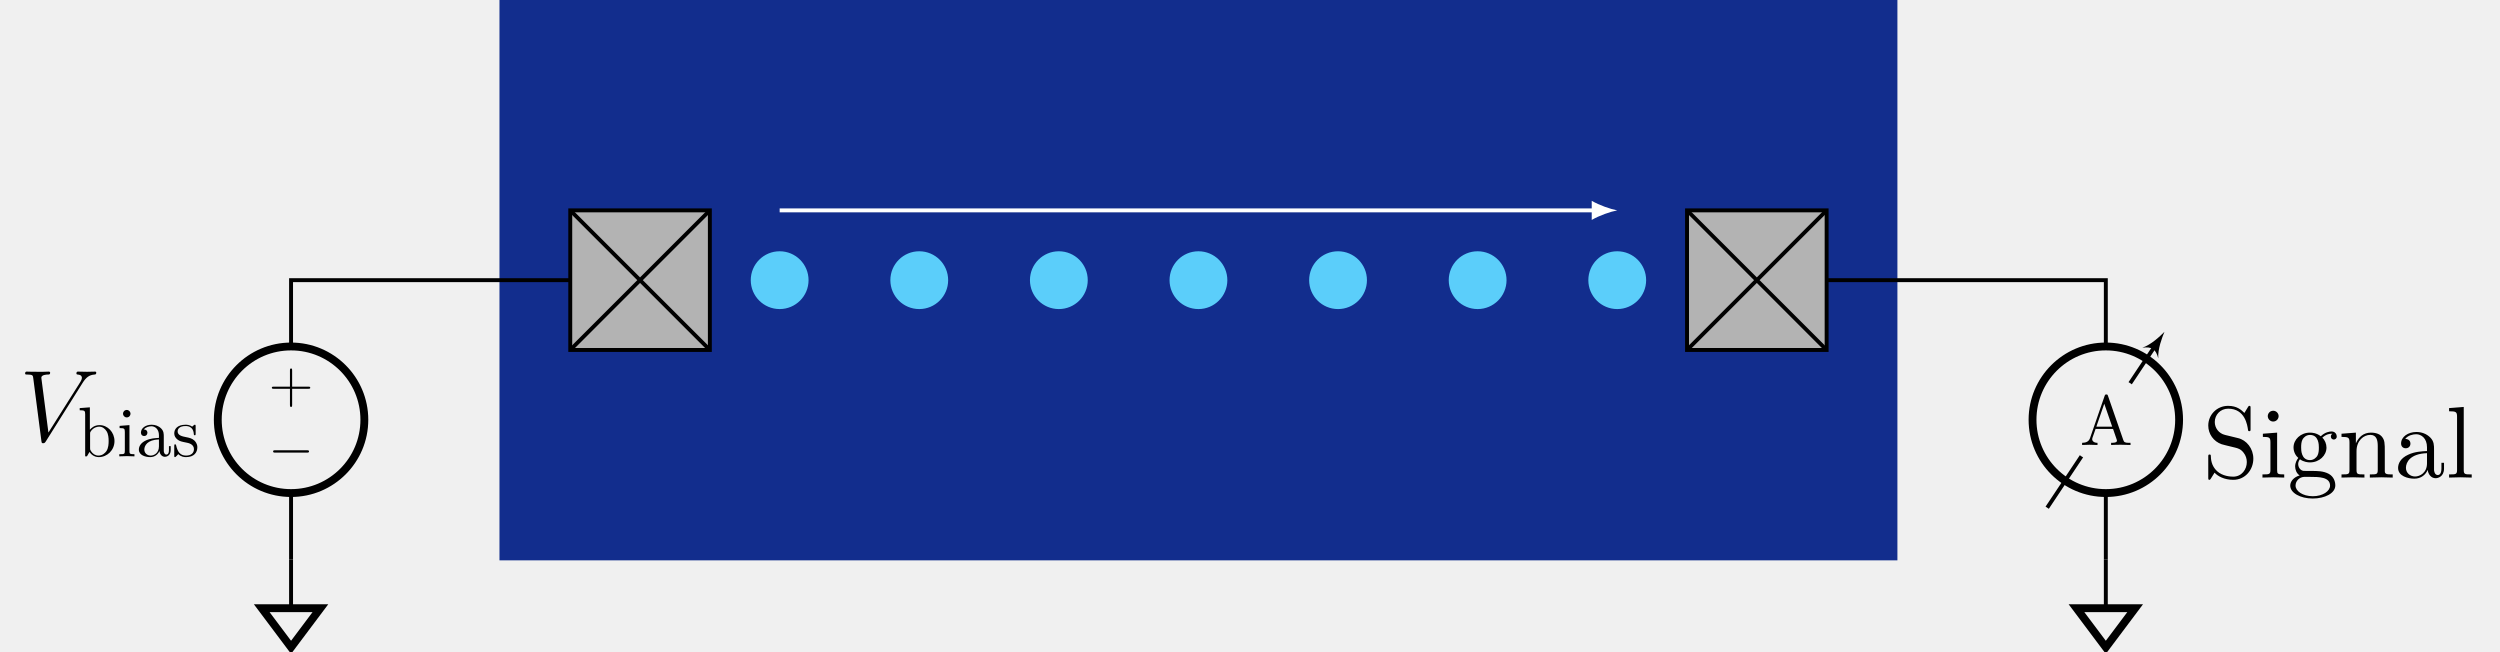
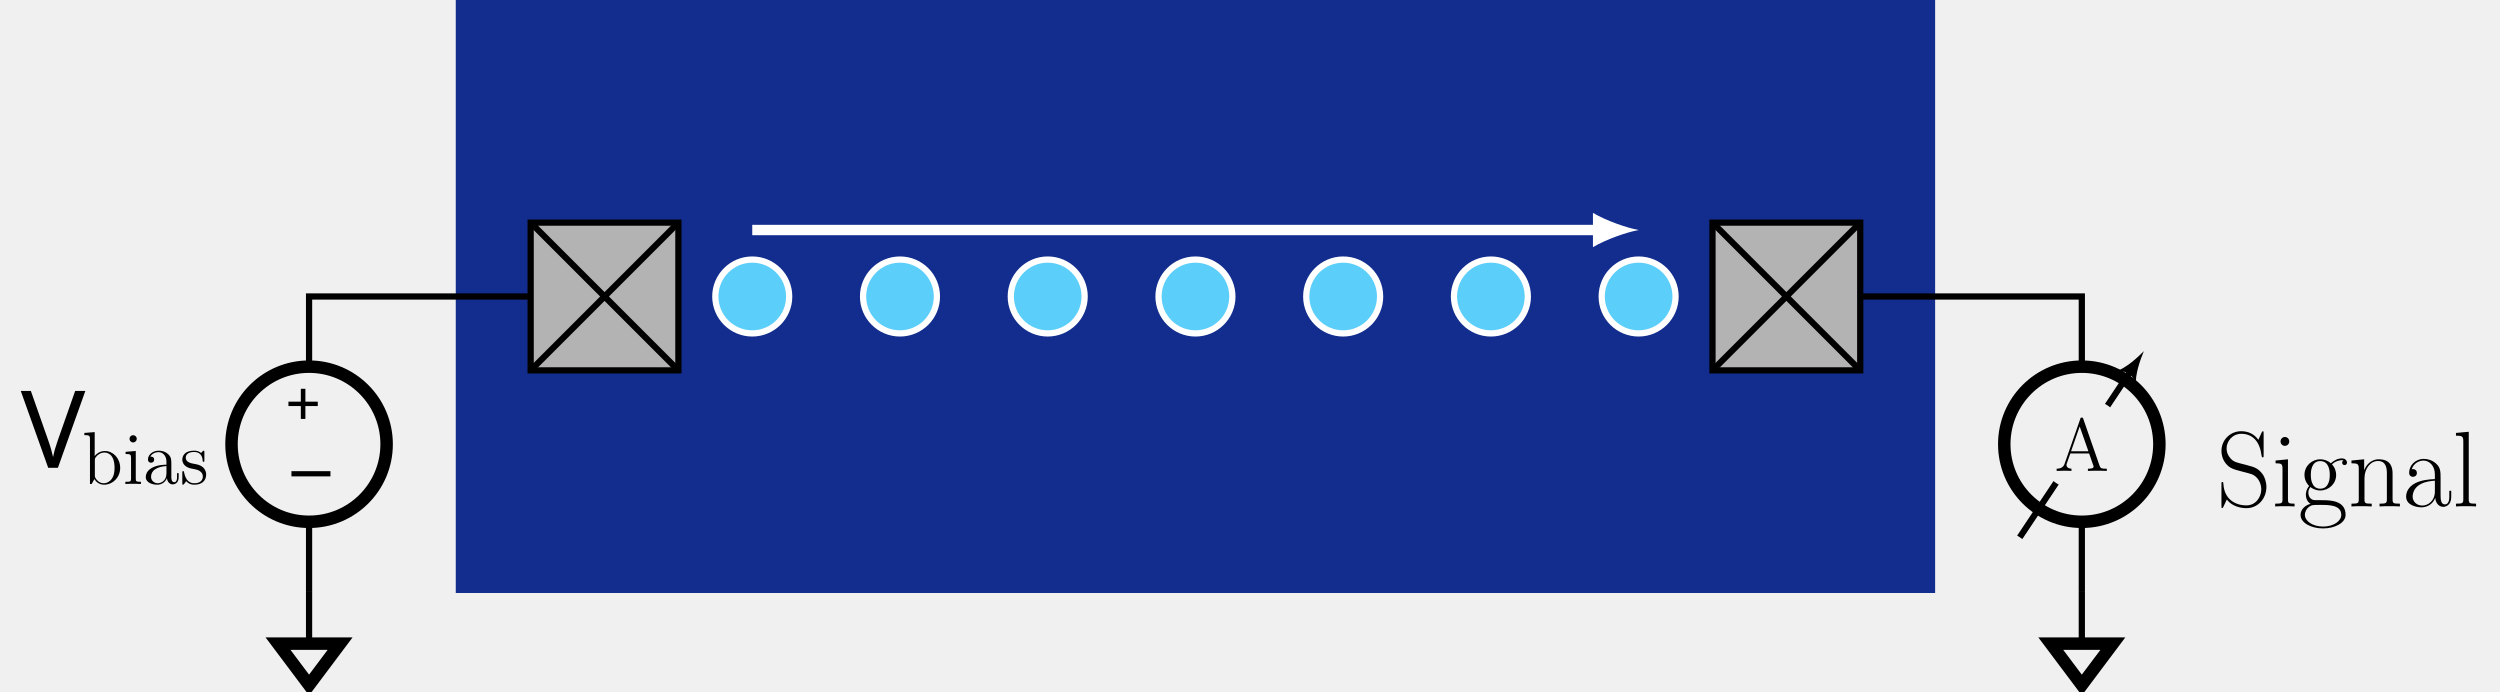
- <svg xmlns="http://www.w3.org/2000/svg" version="1.1" id="svg1" width="676.875" height="176.32" viewBox="0 0 676.875 176.32">
-   <defs id="defs1">
-     <clipPath clipPathUnits="userSpaceOnUse" id="clipPath16">
-       <path d="m 154.49,-58.111 h 59.529 V 1.418 h -59.529 z m 29.764,38.694 c -4.932,0 -8.929,-3.998 -8.929,-8.929 0,-4.932 3.998,-8.929 8.929,-8.929 4.932,0 8.929,3.998 8.929,8.929 0,4.932 -3.998,8.929 -8.929,8.929 z" transform="translate(-2.5000001e-6)" clip-rule="evenodd" id="path16" />
-     </clipPath>
-     <clipPath clipPathUnits="userSpaceOnUse" id="clipPath18">
-       <path d="m 154.49,-58.111 h 59.529 V 1.418 h -59.529 z m 29.764,38.694 c -4.932,0 -8.929,-3.998 -8.929,-8.929 0,-4.932 3.998,-8.929 8.929,-8.929 4.932,0 8.929,3.998 8.929,8.929 0,4.932 -3.998,8.929 -8.929,8.929 z" transform="matrix(0.5547165,-0.8320898,0.8320898,0.5547165,-96.97771,169.0407)" clip-rule="evenodd" id="path18" />
+ <svg xmlns="http://www.w3.org/2000/svg" version="1.1" id="svg2" xml:space="preserve" width="639.611" height="176.852" viewBox="0 0 639.611 176.852">
+   <defs id="defs6">
+     <clipPath clipPathUnits="userSpaceOnUse" id="clipPath172">
+       <path d="m 140.316,-58.111 h 59.529 V 1.418 H 140.316 Z m 29.764,38.694 c -4.932,0 -8.929,-3.998 -8.929,-8.929 0,-4.932 3.998,-8.929 8.929,-8.929 4.932,0 8.929,3.998 8.929,8.929 0,4.932 -3.998,8.929 -8.929,8.929 z" clip-rule="evenodd" id="path170" />
    </clipPath>
  </defs>
-   <g id="g1">
-     <path id="path1" d="M -141.734,-56.694 V 56.694 H 141.734 V -56.694 Z" style="fill:#122d8d;fill-opacity:1;fill-rule:nonzero;stroke:#122d8d;stroke-width:0.399;stroke-linecap:butt;stroke-linejoin:miter;stroke-miterlimit:10;stroke-dasharray:none;stroke-opacity:1" transform="matrix(1.333333,0,0,-1.333333,324.4787,75.856)" />
-     <path id="path2" d="M -127.561,-14.173 V 14.173 h 28.347 v -28.347 z" style="fill:#b3b3b3;fill-opacity:1;fill-rule:nonzero;stroke:#000000;stroke-width:0.797;stroke-linecap:butt;stroke-linejoin:miter;stroke-miterlimit:10;stroke-dasharray:none;stroke-opacity:1" transform="matrix(1.333333,0,0,-1.333333,324.4787,75.856)" />
-     <path id="path3" d="M 127.561,-14.173 V 14.173 h -28.347 v -28.347 z" style="fill:#b3b3b3;fill-opacity:1;fill-rule:nonzero;stroke:#000000;stroke-width:0.797;stroke-linecap:butt;stroke-linejoin:miter;stroke-miterlimit:10;stroke-dasharray:none;stroke-opacity:1" transform="matrix(1.333333,0,0,-1.333333,324.4787,75.856)" />
-     <path id="path4" d="m -127.561,-14.173 28.347,28.347 m -28.347,-1e-5 28.347,-28.347" style="fill:none;stroke:#000000;stroke-width:0.797;stroke-linecap:butt;stroke-linejoin:miter;stroke-miterlimit:10;stroke-dasharray:none;stroke-opacity:1" transform="matrix(1.333333,0,0,-1.333333,324.4787,75.856)" />
-     <path id="path5" d="M 127.561,-14.173 99.214,14.173 m 28.347,-1e-5 -28.347,-28.347" style="fill:none;stroke:#000000;stroke-width:0.797;stroke-linecap:butt;stroke-linejoin:miter;stroke-miterlimit:10;stroke-dasharray:none;stroke-opacity:1" transform="matrix(1.333333,0,0,-1.333333,324.4787,75.856)" />
-     <path id="path6" d="m -127.561,0 h -56.694 l 1e-5,-13.465 m 0,-29.764 -1e-5,-13.465" style="fill:none;stroke:#000000;stroke-width:0.797;stroke-linecap:butt;stroke-linejoin:miter;stroke-miterlimit:10;stroke-dasharray:none;stroke-opacity:1" transform="matrix(1.333333,0,0,-1.333333,324.4787,75.856)" />
-     <path id="path7" d="m 12.785,-11.811 c 0.703,-1.125 1.348,-1.617 2.402,-1.699 0.199,-0.023 0.375,-0.023 0.375,-0.387 0,-0.094 -0.047,-0.211 -0.234,-0.211 -0.375,0 -1.254,0.035 -1.629,0.035 -0.598,0 -1.219,-0.035 -1.805,-0.035 -0.164,0 -0.363,0 -0.363,0.387 0,0.188 0.188,0.211 0.27,0.211 0.762,0.059 0.844,0.434 0.844,0.68 0,0.316 -0.293,0.785 -0.305,0.809 L 5.847,-1.733 4.406,-12.866 c 0,-0.598 1.066,-0.645 1.301,-0.645 0.305,0 0.492,0 0.492,-0.387 0,-0.211 -0.223,-0.211 -0.293,-0.211 -0.352,0 -0.762,0.035 -1.113,0.035 H 3.632 c -1.5,0 -2.121,-0.035 -2.145,-0.035 -0.129,0 -0.375,0 -0.375,0.375 0,0.223 0.152,0.223 0.48,0.223 1.055,0 1.113,0.188 1.172,0.703 l 1.652,12.75 c 0.07,0.434 0.07,0.492 0.352,0.492 0.246,0 0.352,-0.059 0.562,-0.387 z m 0,0" style="fill:#000000;fill-opacity:1;fill-rule:nonzero;stroke:none" aria-label="V" transform="matrix(1.333333,0,0,1.333333,5.313333,119.424)" />
-     <text id="text7" xml:space="preserve" transform="matrix(1.333333,0,0,1.333333,21.03867,123.556)">
-       <tspan id="tspan7" style="font-variant:normal;font-weight:normal;font-size:14.346px;font-family:'Latin Modern Roman';writing-mode:lr-tb;fill:#000000;fill-opacity:1;fill-rule:nonzero;stroke:none" x="0" y="0">bias</tspan>
-     </text>
-     <path id="path8" d="m -169.372,-28.347 c 0,8.219 -6.663,14.882 -14.882,14.882 -8.219,0 -14.882,-6.663 -14.882,-14.882 0,-8.219 6.663,-14.882 14.882,-14.882 8.219,0 14.882,6.663 14.882,14.882 z" style="fill:none;stroke:#000000;stroke-width:1.594;stroke-linecap:butt;stroke-linejoin:miter;stroke-miterlimit:10;stroke-dasharray:none;stroke-opacity:1" transform="matrix(1.333333,0,0,-1.333333,324.4787,75.856)" />
-     <path id="path9" d="m 7.874,-2.755 c 0.211,0 0.422,0 0.422,-0.234 0,-0.234 -0.211,-0.234 -0.422,-0.234 h -6.469 c -0.199,0 -0.41,0 -0.41,0.234 0,0.234 0.211,0.234 0.41,0.234 z m 0,0" style="fill:#000000;fill-opacity:1;fill-rule:nonzero;stroke:none" aria-label="−" transform="matrix(1.333333,0,0,1.333333,72.61067,126.212)" />
-     <path id="path10" d="m 4.768,-2.766 h 3.305 c 0.164,0 0.375,0 0.375,-0.211 0,-0.223 -0.199,-0.223 -0.375,-0.223 H 4.768 v -3.305 c 0,-0.164 0,-0.387 -0.211,-0.387 -0.234,0 -0.234,0.211 -0.234,0.387 v 3.305 H 1.03 c -0.176,0 -0.387,0 -0.387,0.211 0,0.223 0.199,0.223 0.387,0.223 h 3.293 v 3.305 c 0,0.164 0,0.387 0.223,0.387 0.223,0 0.223,-0.211 0.223,-0.387 z m 0,0" style="fill:#000000;fill-opacity:1;fill-rule:nonzero;stroke:none" aria-label="+" transform="matrix(1.333333,0,0,1.333333,72.74,108.9493)" />
-     <path id="path11" d="m -184.254,-56.694 v -9.921" style="fill:none;stroke:#000000;stroke-width:0.797;stroke-linecap:butt;stroke-linejoin:miter;stroke-miterlimit:10;stroke-dasharray:none;stroke-opacity:1" transform="matrix(1.333333,0,0,-1.333333,324.4787,75.856)" />
-     <path id="path12" d="m -190.207,-66.615 h 11.906 l -5.953,-7.937 z" style="fill:none;stroke:#000000;stroke-width:1.594;stroke-linecap:butt;stroke-linejoin:miter;stroke-miterlimit:10;stroke-dasharray:none;stroke-opacity:1" transform="matrix(1.333333,0,0,-1.333333,324.4787,75.856)" />
-     <path id="path13" d="m 127.561,0 h 56.694 l -1e-5,-13.465 m 0,-29.764 1e-5,-13.465" style="fill:none;stroke:#000000;stroke-width:0.797;stroke-linecap:butt;stroke-linejoin:miter;stroke-miterlimit:10;stroke-dasharray:none;stroke-opacity:1" transform="matrix(1.333333,0,0,-1.333333,324.4787,75.856)" />
-     <text id="text13" xml:space="preserve" x="596.339" y="129.304" style="font-size:16px;stroke-width:1.333">
-       <tspan id="tspan13" style="font-variant:normal;font-weight:normal;font-size:27.55px;font-family:'Latin Modern Roman';writing-mode:lr-tb;fill:#000000;fill-opacity:1;fill-rule:nonzero;stroke:none;stroke-width:1.333" x="596.339" y="129.304">Signal</tspan>
-     </text>
-     <path id="path14" d="m 199.136,-28.347 c 0,8.219 -6.663,14.882 -14.882,14.882 -8.219,0 -14.882,-6.663 -14.882,-14.882 0,-8.219 6.663,-14.882 14.882,-14.882 8.219,0 14.882,6.663 14.882,14.882 z" style="fill:none;stroke:#000000;stroke-width:1.594;stroke-linecap:butt;stroke-linejoin:miter;stroke-miterlimit:10;stroke-dasharray:none;stroke-opacity:1" transform="matrix(1.333333,0,0,-1.333333,324.4787,75.856)" />
-     <path id="path15" d="m 172.348,-46.205 22.087,33.131" style="fill:none;stroke:#000000;stroke-width:0.797;stroke-linecap:butt;stroke-linejoin:miter;stroke-miterlimit:10;stroke-dasharray:none;stroke-opacity:1" transform="matrix(1.333333,0,0,-1.333333,324.4787,75.856)" clip-path="url(#clipPath16)" />
-     <path id="path17" d="m 3.108,0 c -1.295,0.259 -3.626,0.777 -5.181,1.943 1.295,-1.425 1.295,-2.461 0,-3.885 C -0.518,-0.777 1.813,-0.259 3.108,0 Z" style="fill:#000000;fill-opacity:1;fill-rule:evenodd;stroke:none" transform="matrix(0.73956,-1.10936,-1.10936,-0.73956,583.7265,93.28857)" clip-path="url(#clipPath18)" />
-     <text id="text18" xml:space="preserve" transform="matrix(1.333333,0,0,1.333333,563.128,120.48)">
-       <tspan id="tspan18" style="font-variant:normal;font-weight:normal;font-size:14.346px;font-family:'Latin Modern Roman';writing-mode:lr-tb;fill:#000000;fill-opacity:1;fill-rule:nonzero;stroke:none" x="0" y="0">A</tspan>
-     </text>
-     <path id="path19" d="m 184.254,-56.694 v -9.921" style="fill:none;stroke:#000000;stroke-width:0.797;stroke-linecap:butt;stroke-linejoin:miter;stroke-miterlimit:10;stroke-dasharray:none;stroke-opacity:1" transform="matrix(1.333333,0,0,-1.333333,324.4787,75.856)" />
-     <path id="path20" d="m 178.301,-66.615 h 11.906 l -5.953,-7.937 z" style="fill:none;stroke:#000000;stroke-width:1.594;stroke-linecap:butt;stroke-linejoin:miter;stroke-miterlimit:10;stroke-dasharray:none;stroke-opacity:1" transform="matrix(1.333333,0,0,-1.333333,324.4787,75.856)" />
-     <path id="path21" d="m -79.371,0 c 0,3.131 -2.538,5.669 -5.669,5.669 -3.131,0 -5.669,-2.538 -5.669,-5.669 0,-3.131 2.538,-5.669 5.669,-5.669 3.131,0 5.669,2.538 5.669,5.669 z" style="fill:#5bcefa;fill-opacity:1;fill-rule:nonzero;stroke:#5bcefa;stroke-width:0.399;stroke-linecap:butt;stroke-linejoin:miter;stroke-miterlimit:10;stroke-dasharray:none;stroke-opacity:1" transform="matrix(1.333333,0,0,-1.333333,324.4787,75.856)" />
-     <path id="path22" d="m -51.024,0 c 0,3.131 -2.538,5.669 -5.669,5.669 -3.131,0 -5.669,-2.538 -5.669,-5.669 0,-3.131 2.538,-5.669 5.669,-5.669 3.131,0 5.669,2.538 5.669,5.669 z" style="fill:#5bcefa;fill-opacity:1;fill-rule:nonzero;stroke:#5bcefa;stroke-width:0.399;stroke-linecap:butt;stroke-linejoin:miter;stroke-miterlimit:10;stroke-dasharray:none;stroke-opacity:1" transform="matrix(1.333333,0,0,-1.333333,324.4787,75.856)" />
-     <path id="path23" d="m -22.678,0 c 0,3.131 -2.538,5.669 -5.669,5.669 -3.131,0 -5.669,-2.538 -5.669,-5.669 0,-3.131 2.538,-5.669 5.669,-5.669 3.131,0 5.669,2.538 5.669,5.669 z" style="fill:#5bcefa;fill-opacity:1;fill-rule:nonzero;stroke:#5bcefa;stroke-width:0.399;stroke-linecap:butt;stroke-linejoin:miter;stroke-miterlimit:10;stroke-dasharray:none;stroke-opacity:1" transform="matrix(1.333333,0,0,-1.333333,324.4787,75.856)" />
-     <path id="path24" d="M 5.669,0 C 5.669,3.131 3.131,5.669 0,5.669 -3.131,5.669 -5.669,3.131 -5.669,0 c 0,-3.131 2.538,-5.669 5.669,-5.669 3.131,0 5.669,2.538 5.669,5.669 z" style="fill:#5bcefa;fill-opacity:1;fill-rule:nonzero;stroke:#5bcefa;stroke-width:0.399;stroke-linecap:butt;stroke-linejoin:miter;stroke-miterlimit:10;stroke-dasharray:none;stroke-opacity:1" transform="matrix(1.333333,0,0,-1.333333,324.4787,75.856)" />
-     <path id="path25" d="m 34.016,0 c 0,3.131 -2.538,5.669 -5.669,5.669 -3.131,0 -5.669,-2.538 -5.669,-5.669 0,-3.131 2.538,-5.669 5.669,-5.669 3.131,0 5.669,2.538 5.669,5.669 z" style="fill:#5bcefa;fill-opacity:1;fill-rule:nonzero;stroke:#5bcefa;stroke-width:0.399;stroke-linecap:butt;stroke-linejoin:miter;stroke-miterlimit:10;stroke-dasharray:none;stroke-opacity:1" transform="matrix(1.333333,0,0,-1.333333,324.4787,75.856)" />
-     <path id="path26" d="m 62.363,0 c 0,3.131 -2.538,5.669 -5.669,5.669 -3.131,0 -5.669,-2.538 -5.669,-5.669 0,-3.131 2.538,-5.669 5.669,-5.669 3.131,0 5.669,2.538 5.669,5.669 z" style="fill:#5bcefa;fill-opacity:1;fill-rule:nonzero;stroke:#5bcefa;stroke-width:0.399;stroke-linecap:butt;stroke-linejoin:miter;stroke-miterlimit:10;stroke-dasharray:none;stroke-opacity:1" transform="matrix(1.333333,0,0,-1.333333,324.4787,75.856)" />
-     <path id="path27" d="m 90.71,0 c 0,3.131 -2.538,5.669 -5.669,5.669 -3.131,0 -5.669,-2.538 -5.669,-5.669 0,-3.131 2.538,-5.669 5.669,-5.669 3.131,0 5.669,2.538 5.669,5.669 z" style="fill:#5bcefa;fill-opacity:1;fill-rule:nonzero;stroke:#5bcefa;stroke-width:0.399;stroke-linecap:butt;stroke-linejoin:miter;stroke-miterlimit:10;stroke-dasharray:none;stroke-opacity:1" transform="matrix(1.333333,0,0,-1.333333,324.4787,75.856)" />
-     <path id="path28" d="M -85.04,14.173 H 80.378" style="fill:none;stroke:#ffffff;stroke-width:0.797;stroke-linecap:butt;stroke-linejoin:miter;stroke-miterlimit:10;stroke-dasharray:none;stroke-opacity:1" transform="matrix(1.333333,0,0,-1.333333,324.4787,75.856)" />
-     <path id="path29" d="M 4.662,0 C 3.281,0.259 1.036,1.036 -0.518,1.943 V -1.943 C 1.036,-1.036 3.281,-0.259 4.662,0" style="fill:#ffffff;fill-opacity:1;fill-rule:nonzero;stroke:none" transform="matrix(1.333333,0,0,-1.333333,431.6492,56.95815)" />
+   <g id="g8" transform="matrix(1.333333,0,0,-1.333333,0,176.852)">
+     <g id="g10" transform="translate(229.386,75.747)">
+       <g id="g12">
+         <g id="g14">
+           <g id="g16">
+             <path d="M -141.734,-56.694 V 56.694 H 141.734 V -56.694 Z" style="fill:#122d8d;fill-opacity:1;fill-rule:nonzero;stroke:#122d8d;stroke-width:0.399;stroke-linecap:butt;stroke-linejoin:miter;stroke-miterlimit:10;stroke-dasharray:none;stroke-opacity:1" id="path18" />
+           </g>
+           <g id="g20">
+             <path d="M -127.561,-14.173 V 14.173 h 28.347 v -28.347 z" style="fill:#b3b3b3;fill-opacity:1;fill-rule:nonzero;stroke:#000000;stroke-width:1.196;stroke-linecap:butt;stroke-linejoin:miter;stroke-miterlimit:10;stroke-dasharray:none;stroke-opacity:1" id="path22" />
+           </g>
+           <g id="g24">
+             <path d="M 127.561,-14.173 V 14.173 h -28.347 v -28.347 z" style="fill:#b3b3b3;fill-opacity:1;fill-rule:nonzero;stroke:#000000;stroke-width:1.196;stroke-linecap:butt;stroke-linejoin:miter;stroke-miterlimit:10;stroke-dasharray:none;stroke-opacity:1" id="path26" />
+           </g>
+           <g id="g28">
+             <path d="m -127.561,-14.173 28.347,28.347 m -28.347,-1e-5 28.347,-28.347" style="fill:none;stroke:#000000;stroke-width:1.196;stroke-linecap:butt;stroke-linejoin:miter;stroke-miterlimit:10;stroke-dasharray:none;stroke-opacity:1" id="path30" />
+           </g>
+           <g id="g32">
+             <path d="M 127.561,-14.173 99.214,14.173 m 28.347,-1e-5 -28.347,-28.347" style="fill:none;stroke:#000000;stroke-width:1.196;stroke-linecap:butt;stroke-linejoin:miter;stroke-miterlimit:10;stroke-dasharray:none;stroke-opacity:1" id="path34" />
+           </g>
+           <g id="g36">
+             <path d="m -127.561,0 h -42.52 l 1e-5,-13.465 m 0,-29.764 -1e-5,-13.465" style="fill:none;stroke:#000000;stroke-width:1.196;stroke-linecap:butt;stroke-linejoin:miter;stroke-miterlimit:10;stroke-dasharray:none;stroke-opacity:1" id="path38" />
+             <g id="g40">
+               <g id="g42" transform="translate(-225.401,-32.875)">
+                 <g id="g44">
+                   <g id="g46" transform="translate(-3.985,-42.872)">
+                     <text transform="matrix(1,0,0,-1,3.985,42.872)" style="font-variant:normal;font-weight:normal;font-size:20.663px;font-family:CMMI12;-inkscape-font-specification:CMMI12;writing-mode:lr-tb;fill:#000000;fill-opacity:1;fill-rule:nonzero;stroke:none" id="text50">
+                       <tspan x="0" y="0" id="tspan48">V</tspan>
+                     </text>
+                     <text transform="matrix(1,0,0,-1,15.779,39.772)" style="font-variant:normal;font-weight:normal;font-size:14.346px;font-family:LMRoman12;-inkscape-font-specification:LMRoman12-Regular;writing-mode:lr-tb;fill:#000000;fill-opacity:1;fill-rule:nonzero;stroke:none" id="text54">
+                       <tspan x="0 7.804 11.706 18.736" y="0" id="tspan52">bias</tspan>
+                     </text>
+                     <g id="g56" transform="translate(3.985,42.872)" />
+                   </g>
+                 </g>
+                 <g id="g58" transform="translate(225.401,32.875)" />
+               </g>
+             </g>
+             <g id="g60" />
+             <g id="g62" />
+             <g id="g64">
+               <path d="m -155.199,-28.347 c 0,8.219 -6.663,14.882 -14.882,14.882 -8.219,0 -14.882,-6.663 -14.882,-14.882 0,-8.219 6.663,-14.882 14.882,-14.882 8.219,0 14.882,6.663 14.882,14.882 z" style="fill:none;stroke:#000000;stroke-width:2.391;stroke-linecap:butt;stroke-linejoin:miter;stroke-miterlimit:10;stroke-dasharray:none;stroke-opacity:1" id="path66" />
+               <g id="g68" transform="translate(-174.728,-37.768)">
+                 <g id="g70" transform="translate(-54.658,-37.979)">
+                   <text transform="matrix(1,0,0,-1,54.658,37.979)" style="font-variant:normal;font-weight:normal;font-size:11.955px;font-family:CMSY10;-inkscape-font-specification:CMSY10;writing-mode:lr-tb;fill:#000000;fill-opacity:1;fill-rule:nonzero;stroke:none" id="text74">
+                     <tspan x="0" y="0" id="tspan72">−</tspan>
+                   </text>
+                   <g id="g76" transform="translate(54.658,37.979)" />
+                 </g>
+                 <g id="g78" transform="translate(174.728,37.768)" />
+               </g>
+               <g id="g80" transform="translate(-174.631,-24.82)">
+                 <g id="g82" transform="translate(-54.755,-50.927)">
+                   <text transform="matrix(1,0,0,-1,54.755,50.927)" style="font-variant:normal;font-weight:normal;font-size:11.955px;font-family:CMR12;-inkscape-font-specification:CMR12;writing-mode:lr-tb;fill:#000000;fill-opacity:1;fill-rule:nonzero;stroke:none" id="text86">
+                     <tspan x="0" y="0" id="tspan84">+</tspan>
+                   </text>
+                   <g id="g88" transform="translate(54.755,50.927)" />
+                 </g>
+                 <g id="g90" transform="translate(174.631,24.82)" />
+               </g>
+               <g id="g92" transform="rotate(-90,-99.213,70.866)">
+                 <g id="g94" />
+                 <g id="g96" transform="translate(170.079,28.347)" />
+               </g>
+             </g>
+             <g id="g98" />
+             <g id="g100" />
+             <g id="g102" />
+             <g id="g104" />
+             <g id="g106" />
+             <g id="g108" />
+             <g id="g110" />
+             <g id="g112" />
+             <g id="g114" />
+             <g id="g116" />
+             <g id="g118" />
+             <g id="g120">
+               <g id="g122" transform="translate(-170.079,-56.693)">
+                 <g id="g124" />
+                 <g id="g126" transform="translate(170.079,56.693)" />
+               </g>
+               <g id="g128">
+                 <g id="g130">
+                   <path d="m -170.081,-56.694 v -9.921" style="fill:none;stroke:#000000;stroke-width:1.196;stroke-linecap:butt;stroke-linejoin:miter;stroke-miterlimit:10;stroke-dasharray:none;stroke-opacity:1" id="path132" />
+                   <path d="m -176.034,-66.615 h 11.906 l -5.953,-7.937 z" style="fill:none;stroke:#000000;stroke-width:2.391;stroke-linecap:butt;stroke-linejoin:miter;stroke-miterlimit:10;stroke-dasharray:none;stroke-opacity:1" id="path134" />
+                 </g>
+               </g>
+             </g>
+           </g>
+           <g id="g136">
+             <path d="m 127.561,0 h 42.52 l -1e-5,-13.465 m 0,-29.764 1e-5,-13.465" style="fill:none;stroke:#000000;stroke-width:1.196;stroke-linecap:butt;stroke-linejoin:miter;stroke-miterlimit:10;stroke-dasharray:none;stroke-opacity:1" id="path138" />
+             <g id="g140">
+               <g id="g142" transform="translate(195.92,-40.286)">
+                 <g id="g144">
+                   <g id="g146" transform="translate(-425.306,-35.461)">
+                     <text transform="matrix(1,0,0,-1,425.306,35.461)" style="font-variant:normal;font-weight:normal;font-size:20.663px;font-family:LMRoman17;-inkscape-font-specification:LMRoman17-Regular;writing-mode:lr-tb;fill:#000000;fill-opacity:1;fill-rule:nonzero;stroke:none" id="text150">
+                       <tspan x="0 10.559 15.724 25.208 35.767 45.251" y="0" id="tspan148">Signal</tspan>
+                     </text>
+                     <g id="g152" transform="translate(425.306,35.461)" />
+                   </g>
+                 </g>
+                 <g id="g154" transform="translate(-195.92,40.286)" />
+               </g>
+             </g>
+             <g id="g156" />
+             <g id="g158" />
+             <g id="g160">
+               <path d="m 184.963,-28.347 c 0,8.219 -6.663,14.882 -14.882,14.882 -8.219,0 -14.882,-6.663 -14.882,-14.882 0,-8.219 6.663,-14.882 14.882,-14.882 8.219,0 14.882,6.663 14.882,14.882 z" style="fill:none;stroke:#000000;stroke-width:2.391;stroke-linecap:butt;stroke-linejoin:miter;stroke-miterlimit:10;stroke-dasharray:none;stroke-opacity:1" id="path162" />
+               <g id="g164">
+                 <g id="g166">
+                   <g id="g168" clip-path="url(#clipPath172)">
+                     <path d="M 158.175,-46.205 179.865,-13.671" style="fill:none;stroke:#000000;stroke-width:1.196;stroke-linecap:butt;stroke-linejoin:miter;stroke-miterlimit:10;stroke-dasharray:none;stroke-opacity:1" id="path174" />
+                     <g id="g176" transform="matrix(0.55467,0.83202,-0.83202,0.55467,179.8646,-13.67131)">
+                       <g id="g178">
+                         <path d="m 3.826,0 c -1.594,0.319 -4.463,0.956 -6.376,2.391 1.594,-1.753 1.594,-3.029 0,-4.782 C -0.638,-0.956 2.232,-0.319 3.826,0 Z" style="fill:#000000;fill-opacity:1;fill-rule:evenodd;stroke:none" id="path180" />
+                       </g>
+                     </g>
+                   </g>
+                 </g>
+                 <g id="g182" transform="translate(164.813,-33.468)">
+                   <g id="g184" transform="translate(-394.199,-42.279)">
+                     <text transform="matrix(1,0,0,-1,394.199,42.279)" style="font-variant:normal;font-weight:normal;font-size:14.346px;font-family:LMRoman12;-inkscape-font-specification:LMRoman12-Regular;writing-mode:lr-tb;fill:#000000;fill-opacity:1;fill-rule:nonzero;stroke:none" id="text188">
+                       <tspan x="0" y="0" id="tspan186">A</tspan>
+                     </text>
+                     <g id="g190" transform="translate(394.199,42.279)" />
+                   </g>
+                   <g id="g192" transform="translate(-164.813,33.468)" />
+                 </g>
+               </g>
+               <g id="g194" transform="rotate(-90,70.8655,-99.2125)">
+                 <g id="g196" />
+                 <g id="g198" transform="translate(-170.078,28.347)" />
+               </g>
+             </g>
+             <g id="g200" />
+             <g id="g202" />
+             <g id="g204">
+               <g id="g206" transform="translate(170.078,-56.693)">
+                 <g id="g208" />
+                 <g id="g210" transform="translate(-170.078,56.693)" />
+               </g>
+               <g id="g212">
+                 <g id="g214">
+                   <path d="m 170.081,-56.694 v -9.921" style="fill:none;stroke:#000000;stroke-width:1.196;stroke-linecap:butt;stroke-linejoin:miter;stroke-miterlimit:10;stroke-dasharray:none;stroke-opacity:1" id="path216" />
+                   <path d="m 164.128,-66.615 h 11.906 l -5.953,-7.937 z" style="fill:none;stroke:#000000;stroke-width:2.391;stroke-linecap:butt;stroke-linejoin:miter;stroke-miterlimit:10;stroke-dasharray:none;stroke-opacity:1" id="path218" />
+                 </g>
+               </g>
+             </g>
+           </g>
+           <g id="g220">
+             <path d="m -77.954,0 c 0,3.914 -3.173,7.087 -7.087,7.087 -3.914,0 -7.087,-3.173 -7.087,-7.087 0,-3.914 3.173,-7.087 7.087,-7.087 3.914,0 7.087,3.173 7.087,7.087 z" style="fill:#5bcefa;fill-opacity:1;fill-rule:nonzero;stroke:#ffffff;stroke-width:1.196;stroke-linecap:butt;stroke-linejoin:miter;stroke-miterlimit:10;stroke-dasharray:none;stroke-opacity:1" id="path222" />
+           </g>
+           <g id="g224">
+             <path d="m -49.607,0 c 0,3.914 -3.173,7.087 -7.087,7.087 -3.914,0 -7.087,-3.173 -7.087,-7.087 0,-3.914 3.173,-7.087 7.087,-7.087 3.914,0 7.087,3.173 7.087,7.087 z" style="fill:#5bcefa;fill-opacity:1;fill-rule:nonzero;stroke:#ffffff;stroke-width:1.196;stroke-linecap:butt;stroke-linejoin:miter;stroke-miterlimit:10;stroke-dasharray:none;stroke-opacity:1" id="path226" />
+           </g>
+           <g id="g228">
+             <path d="m -21.26,0 c 0,3.914 -3.173,7.087 -7.087,7.087 -3.914,0 -7.087,-3.173 -7.087,-7.087 0,-3.914 3.173,-7.087 7.087,-7.087 3.914,0 7.087,3.173 7.087,7.087 z" style="fill:#5bcefa;fill-opacity:1;fill-rule:nonzero;stroke:#ffffff;stroke-width:1.196;stroke-linecap:butt;stroke-linejoin:miter;stroke-miterlimit:10;stroke-dasharray:none;stroke-opacity:1" id="path230" />
+           </g>
+           <g id="g232">
+             <path d="M 7.087,0 C 7.087,3.914 3.914,7.087 0,7.087 -3.914,7.087 -7.087,3.914 -7.087,0 c 0,-3.914 3.173,-7.087 7.087,-7.087 3.914,0 7.087,3.173 7.087,7.087 z" style="fill:#5bcefa;fill-opacity:1;fill-rule:nonzero;stroke:#ffffff;stroke-width:1.196;stroke-linecap:butt;stroke-linejoin:miter;stroke-miterlimit:10;stroke-dasharray:none;stroke-opacity:1" id="path234" />
+           </g>
+           <g id="g236">
+             <path d="m 35.433,0 c 0,3.914 -3.173,7.087 -7.087,7.087 -3.914,0 -7.087,-3.173 -7.087,-7.087 0,-3.914 3.173,-7.087 7.087,-7.087 3.914,0 7.087,3.173 7.087,7.087 z" style="fill:#5bcefa;fill-opacity:1;fill-rule:nonzero;stroke:#ffffff;stroke-width:1.196;stroke-linecap:butt;stroke-linejoin:miter;stroke-miterlimit:10;stroke-dasharray:none;stroke-opacity:1" id="path238" />
+           </g>
+           <g id="g240">
+             <path d="m 63.78,0 c 0,3.914 -3.173,7.087 -7.087,7.087 -3.914,0 -7.087,-3.173 -7.087,-7.087 0,-3.914 3.173,-7.087 7.087,-7.087 3.914,0 7.087,3.173 7.087,7.087 z" style="fill:#5bcefa;fill-opacity:1;fill-rule:nonzero;stroke:#ffffff;stroke-width:1.196;stroke-linecap:butt;stroke-linejoin:miter;stroke-miterlimit:10;stroke-dasharray:none;stroke-opacity:1" id="path242" />
+           </g>
+           <g id="g244">
+             <path d="m 92.127,0 c 0,3.914 -3.173,7.087 -7.087,7.087 -3.914,0 -7.087,-3.173 -7.087,-7.087 0,-3.914 3.173,-7.087 7.087,-7.087 3.914,0 7.087,3.173 7.087,7.087 z" style="fill:#5bcefa;fill-opacity:1;fill-rule:nonzero;stroke:#ffffff;stroke-width:1.196;stroke-linecap:butt;stroke-linejoin:miter;stroke-miterlimit:10;stroke-dasharray:none;stroke-opacity:1" id="path246" />
+           </g>
+           <g id="g248">
+             <path d="M -85.04,12.756 H 77.15" style="fill:none;stroke:#ffffff;stroke-width:1.993;stroke-linecap:butt;stroke-linejoin:miter;stroke-miterlimit:10;stroke-dasharray:none;stroke-opacity:1" id="path250" />
+             <g id="g252" transform="translate(77.14987,12.75595)">
+               <g id="g254">
+                 <path d="M 7.891,0 C 5.553,0.438 1.753,1.753 -0.877,3.288 V -3.288 C 1.753,-1.753 5.553,-0.438 7.891,0" style="fill:#ffffff;fill-opacity:1;fill-rule:nonzero;stroke:none" id="path256" />
+               </g>
+             </g>
+           </g>
+         </g>
+       </g>
+     </g>
  </g>
</svg>
